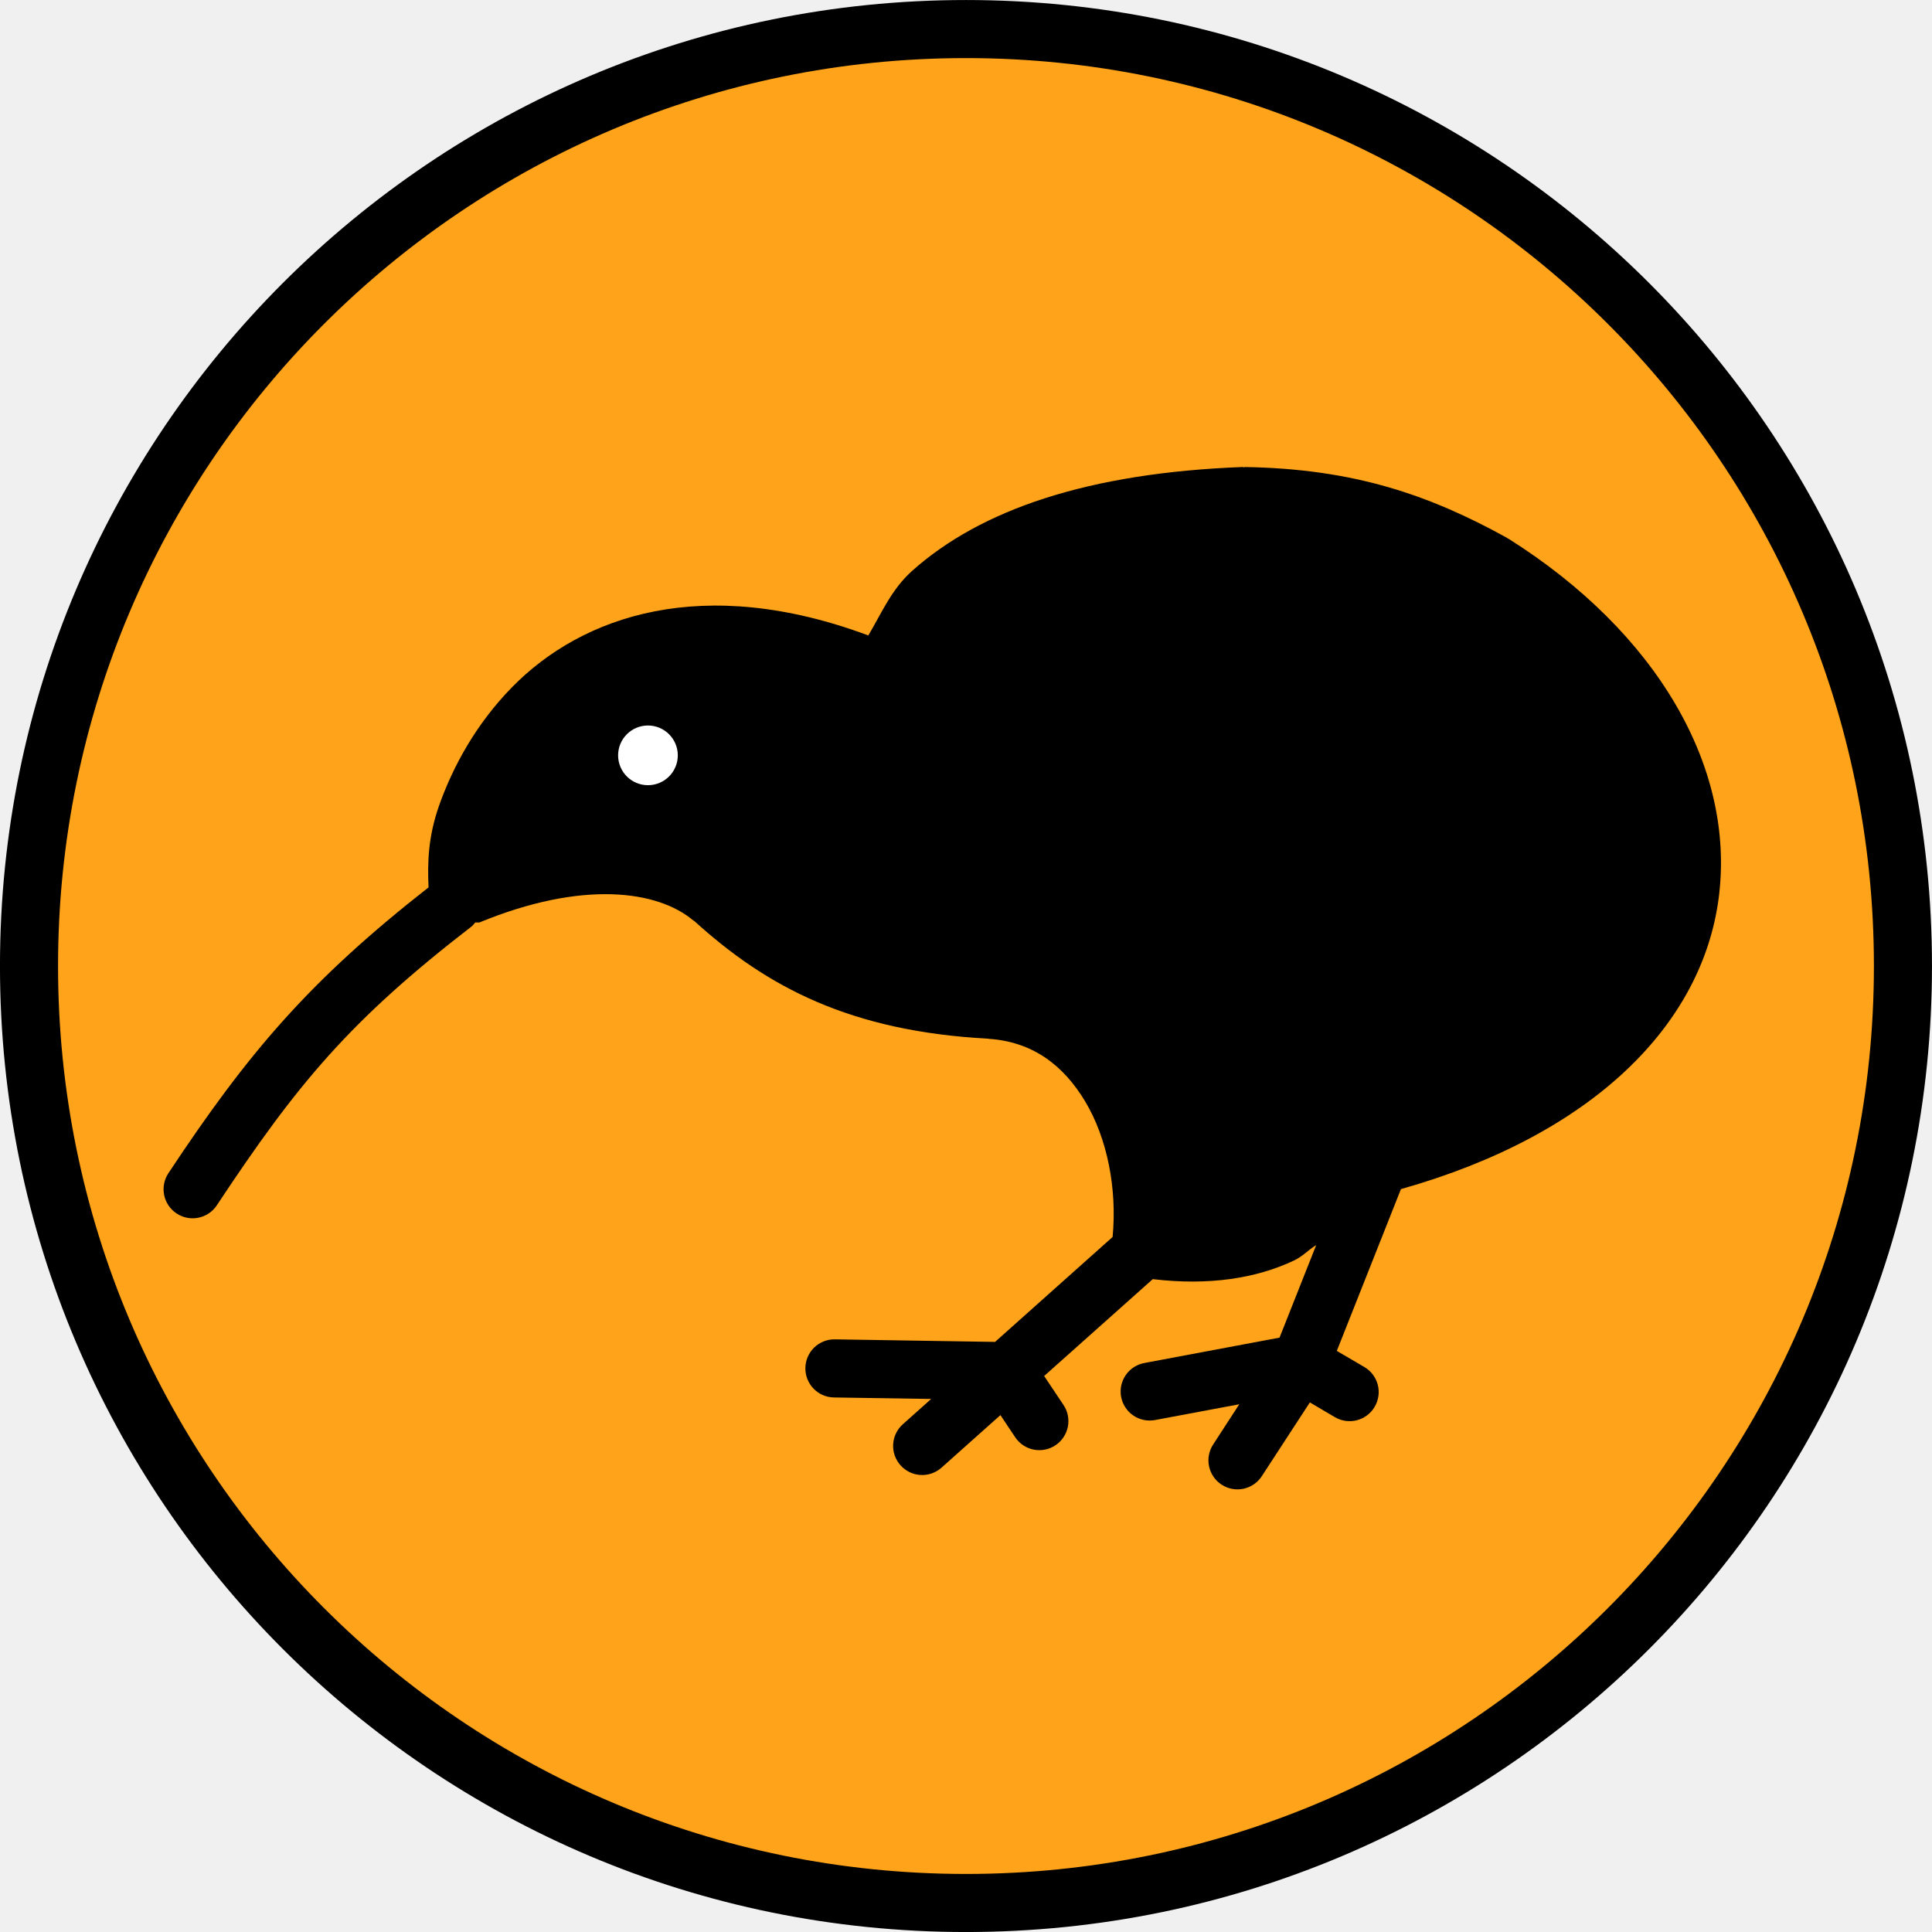
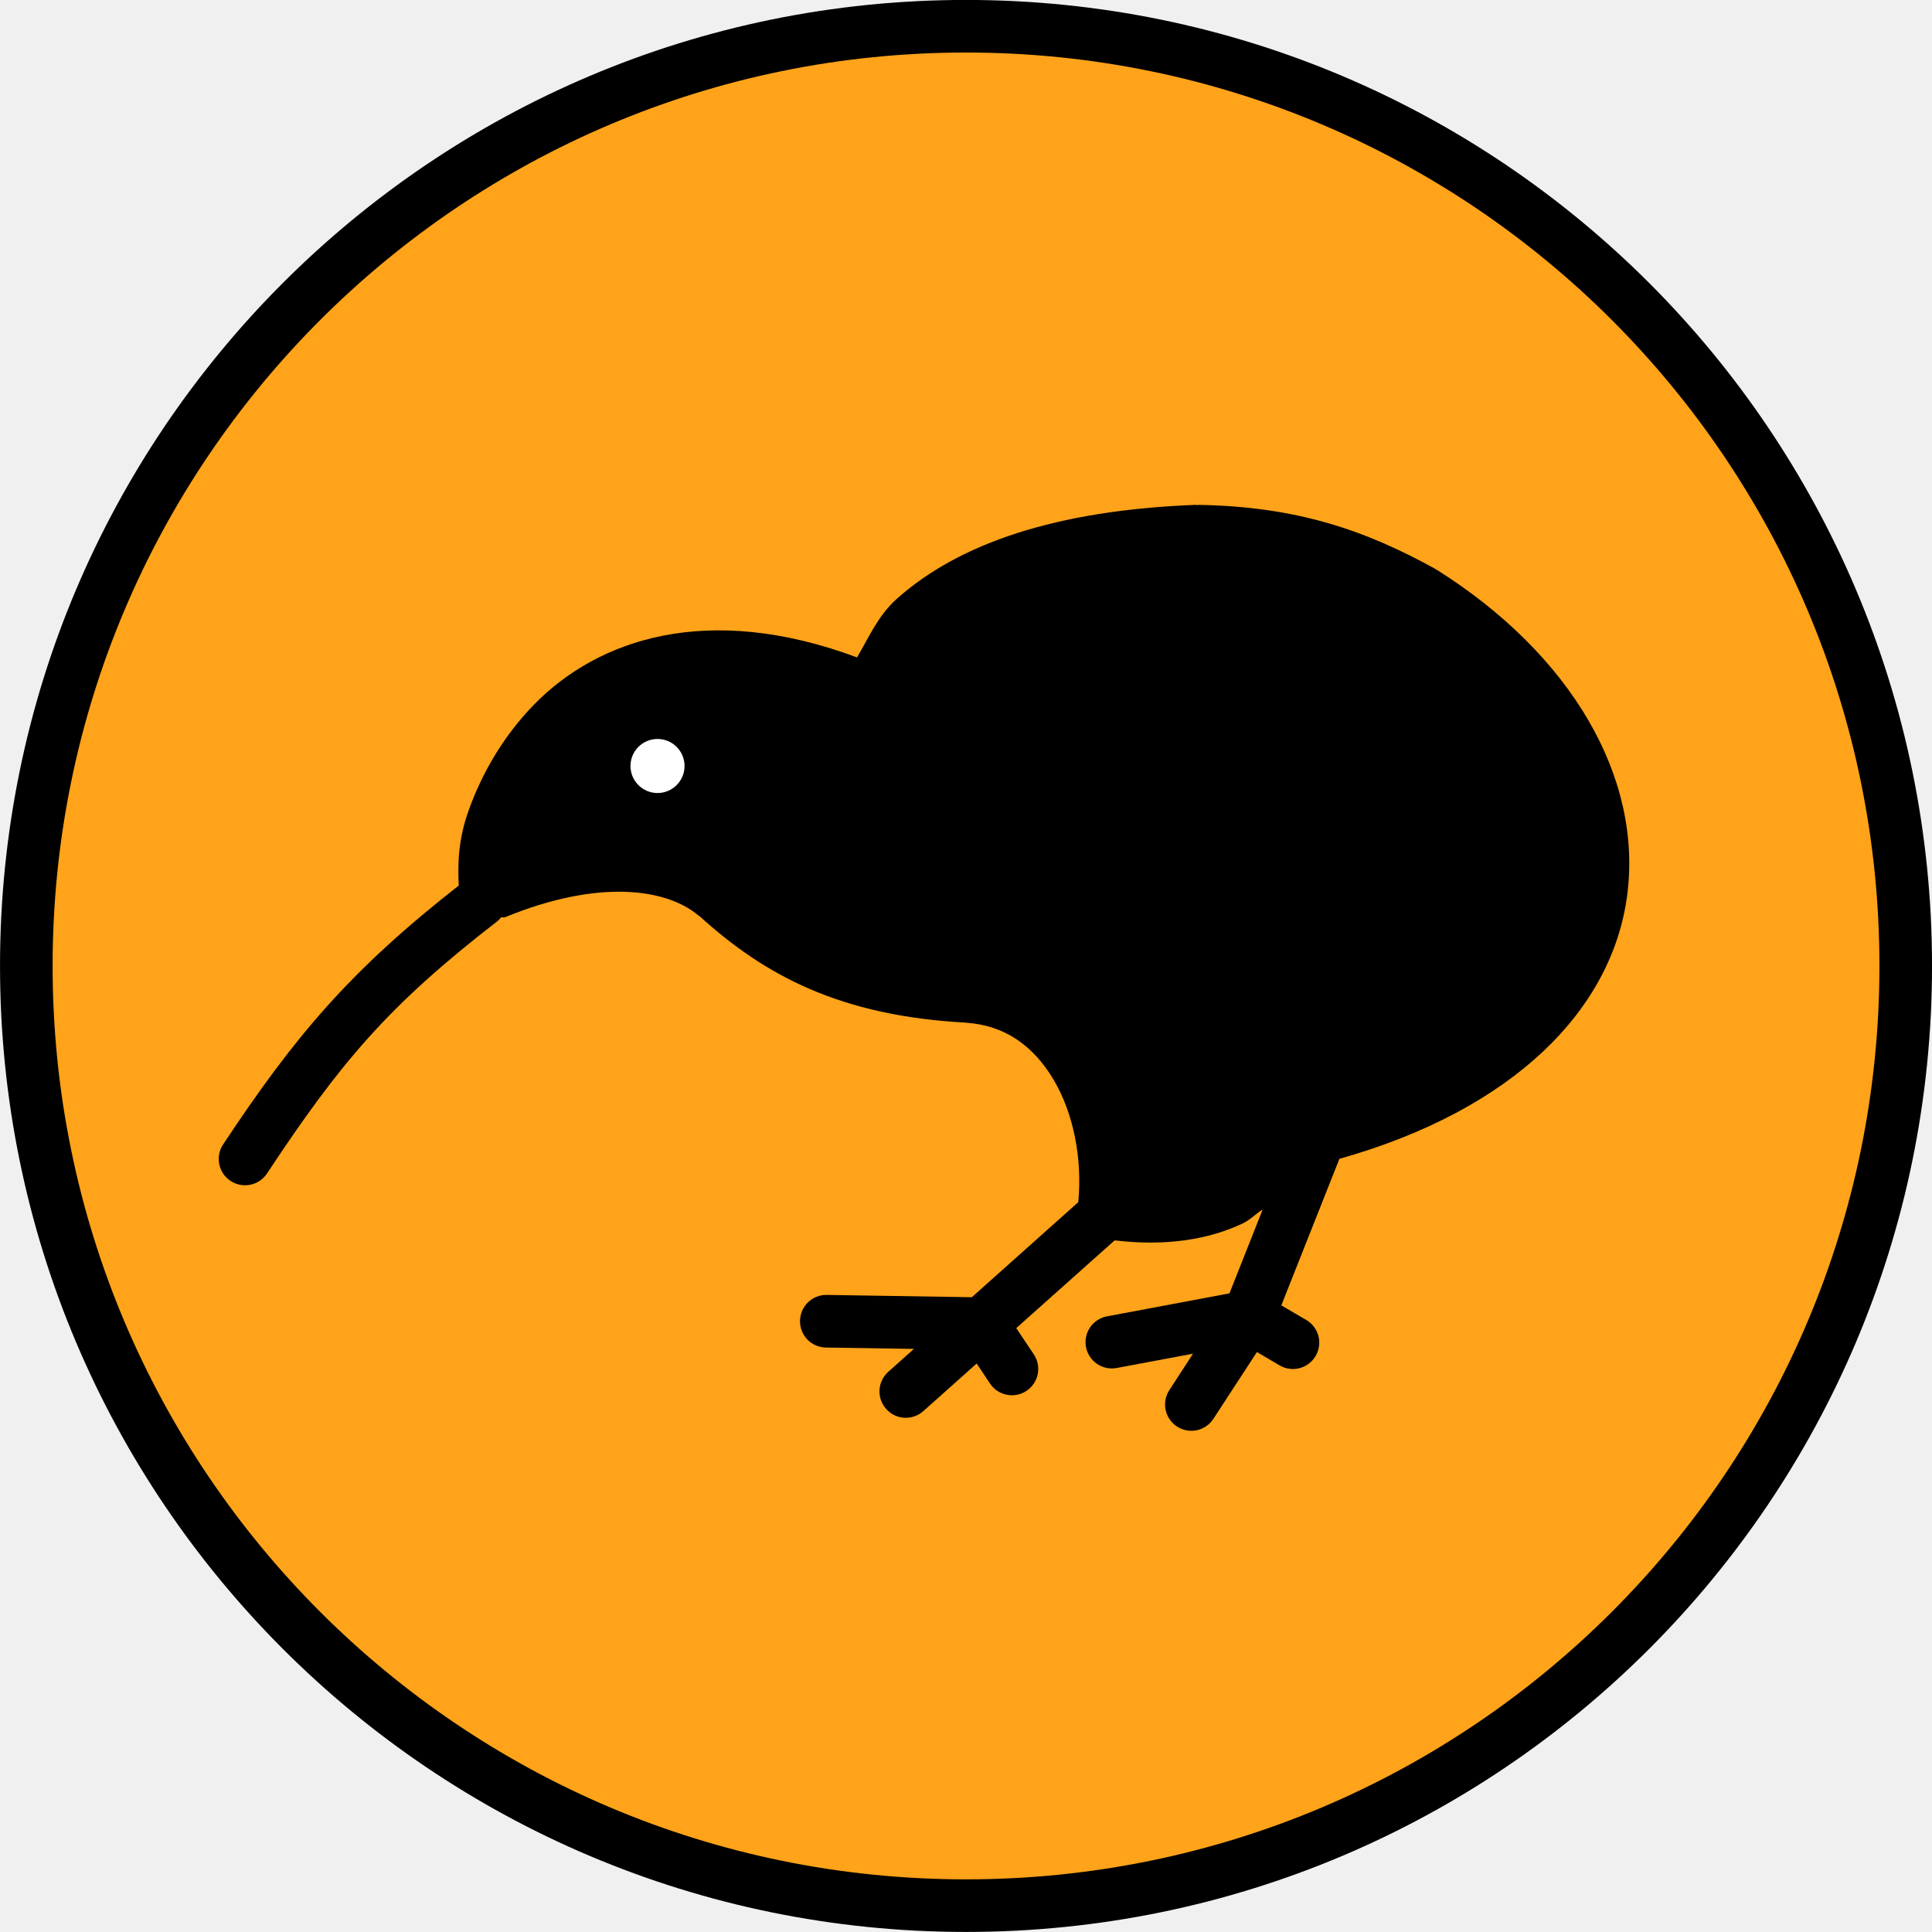
- <svg xmlns="http://www.w3.org/2000/svg" width="44.019mm" height="44.019mm" version="1.1" viewBox="0 0 44.019 44.019" xml:space="preserve">
+ <svg xmlns="http://www.w3.org/2000/svg" width="48.603mm" height="48.603mm" version="1.1" viewBox="0 0 48.603 48.603" xml:space="preserve">
  <defs>
    <style>.cls-1{fill:none;}</style>
  </defs>
-   <g transform="translate(-77.945 -214.04)">
-     <circle cx="99.954" cy="236.05" r="21.348" fill="#ffa31a" stroke="#000" stroke-linecap="round" stroke-linejoin="round" stroke-miterlimit="10" stroke-width="1.323" style="paint-order:markers fill stroke" />
-     <path d="m106.27 224.68c-3.539 0.132-5.984 0.976-7.541 2.365-0.474 0.423-0.698 0.966-1 1.473-3.765-1.401-6.517-0.455-8.119 1.181-0.815 0.832-1.349 1.807-1.664 2.705-0.248 0.709-0.262 1.29-0.237 1.854-2.712 2.125-4.102 3.754-5.928 6.514a0.661 0.661 0 0 0 0.188 0.916 0.661 0.661 0 0 0 0.916-0.186c1.843-2.785 3.034-4.214 5.814-6.361a0.661 0.661 0 0 0 0.074-0.084 0.661 0.661 0 0 0 0.096 0c2.344-0.965 4.059-0.734 4.877-0.041a0.661 0.661 0 0 0 0.013 4e-3c1.662 1.512 3.56 2.516 6.704 2.686a0.661 0.661 0 0 0 2e-3 2e-3c0.999 0.065 1.707 0.594 2.207 1.431 0.498 0.834 0.728 1.975 0.623 3.084l-2.678 2.391-3.65-0.058a0.661 0.661 0 0 0-0.672 0.652 0.661 0.661 0 0 0 0.651 0.672l2.215 0.034-0.645 0.576a0.661 0.661 0 0 0-0.053 0.936 0.661 0.661 0 0 0 0.934 0.053l1.342-1.197 0.336 0.504a0.661 0.661 0 0 0 0.918 0.183 0.661 0.661 0 0 0 0.183-0.918l-0.441-0.66 2.475-2.207c1.285 0.153 2.361-0.019 3.217-0.424 0.204-0.097 0.323-0.24 0.507-0.352l-0.836 2.109-3.08 0.578a0.661 0.661 0 0 0-0.529 0.772 0.661 0.661 0 0 0 0.774 0.527l1.918-0.359-0.595 0.916a0.661 0.661 0 0 0 0.193 0.916 0.661 0.661 0 0 0 0.916-0.195l1.094-1.679 0.571 0.336a0.661 0.661 0 0 0 0.906-0.237 0.661 0.661 0 0 0-0.236-0.906l-0.627-0.367 1.461-3.686c4.396-1.241 6.864-3.759 7.24-6.633 0.386-2.956-1.391-6.045-4.793-8.188a0.661 0.661 0 0 0-0.012-2e-3 0.661 0.661 0 0 0-0.022-0.018c-1.752-0.967-3.475-1.572-5.971-1.611a0.661 0.661 0 0 0-0.025 0.01 0.661 0.661 0 0 0-0.01-0.01z" color="#000000" stroke-linecap="round" stroke-linejoin="round" stroke-miterlimit="10" style="-inkscape-stroke:none;paint-order:stroke markers fill" />
-     <circle cx="92.708" cy="231.25" r=".68" fill="#fff" />
+   <g transform="translate(-35.705 -174.27)">
+     <circle cx="60.007" cy="198.57" r="23.64" fill="#ffa31a" stroke="#000" stroke-linecap="round" stroke-linejoin="round" stroke-miterlimit="10" stroke-width="1.323" style="paint-order:markers fill stroke" />
+     <path d="m65.806 186.97c-3.539 0.132-5.984 0.976-7.541 2.365-0.474 0.423-0.698 0.966-1 1.473-3.765-1.401-6.517-0.455-8.119 1.181-0.815 0.832-1.349 1.807-1.664 2.705-0.248 0.709-0.262 1.29-0.237 1.854-2.712 2.125-4.102 3.754-5.928 6.514a0.661 0.661 0 0 0 0.188 0.916 0.661 0.661 0 0 0 0.916-0.186c1.843-2.785 3.034-4.214 5.814-6.361a0.661 0.661 0 0 0 0.074-0.084 0.661 0.661 0 0 0 0.096 0c2.344-0.965 4.059-0.734 4.877-0.041a0.661 0.661 0 0 0 0.013 4e-3c1.662 1.512 3.56 2.516 6.704 2.686a0.661 0.661 0 0 0 0.002 2e-3c0.999 0.065 1.707 0.594 2.207 1.431 0.498 0.834 0.728 1.975 0.623 3.084l-2.678 2.391-3.65-0.058a0.661 0.661 0 0 0-0.672 0.652 0.661 0.661 0 0 0 0.651 0.672l2.215 0.034-0.645 0.576a0.661 0.661 0 0 0-0.053 0.936 0.661 0.661 0 0 0 0.934 0.053l1.342-1.197 0.336 0.504a0.661 0.661 0 0 0 0.918 0.183 0.661 0.661 0 0 0 0.183-0.918l-0.441-0.66 2.475-2.207c1.285 0.153 2.361-0.019 3.217-0.424 0.204-0.097 0.323-0.24 0.507-0.352l-0.836 2.109-3.08 0.578a0.661 0.661 0 0 0-0.529 0.772 0.661 0.661 0 0 0 0.774 0.527l1.918-0.359-0.595 0.916a0.661 0.661 0 0 0 0.193 0.916 0.661 0.661 0 0 0 0.916-0.195l1.094-1.679 0.571 0.336a0.661 0.661 0 0 0 0.906-0.237 0.661 0.661 0 0 0-0.236-0.906l-0.627-0.367 1.461-3.686c4.396-1.241 6.864-3.759 7.24-6.633 0.386-2.956-1.391-6.045-4.793-8.188a0.661 0.661 0 0 0-0.012-2e-3 0.661 0.661 0 0 0-0.022-0.018c-1.752-0.967-3.475-1.572-5.971-1.611a0.661 0.661 0 0 0-0.025 0.01 0.661 0.661 0 0 0-0.01-0.01z" color="#000000" stroke-linecap="round" stroke-linejoin="round" stroke-miterlimit="10" style="-inkscape-stroke:none;paint-order:stroke markers fill" />
+     <circle cx="52.246" cy="193.54" r=".68" fill="#fff" />
  </g>
  <style type="text/css">
	.st0{fill:#000000;}
</style>
</svg>
